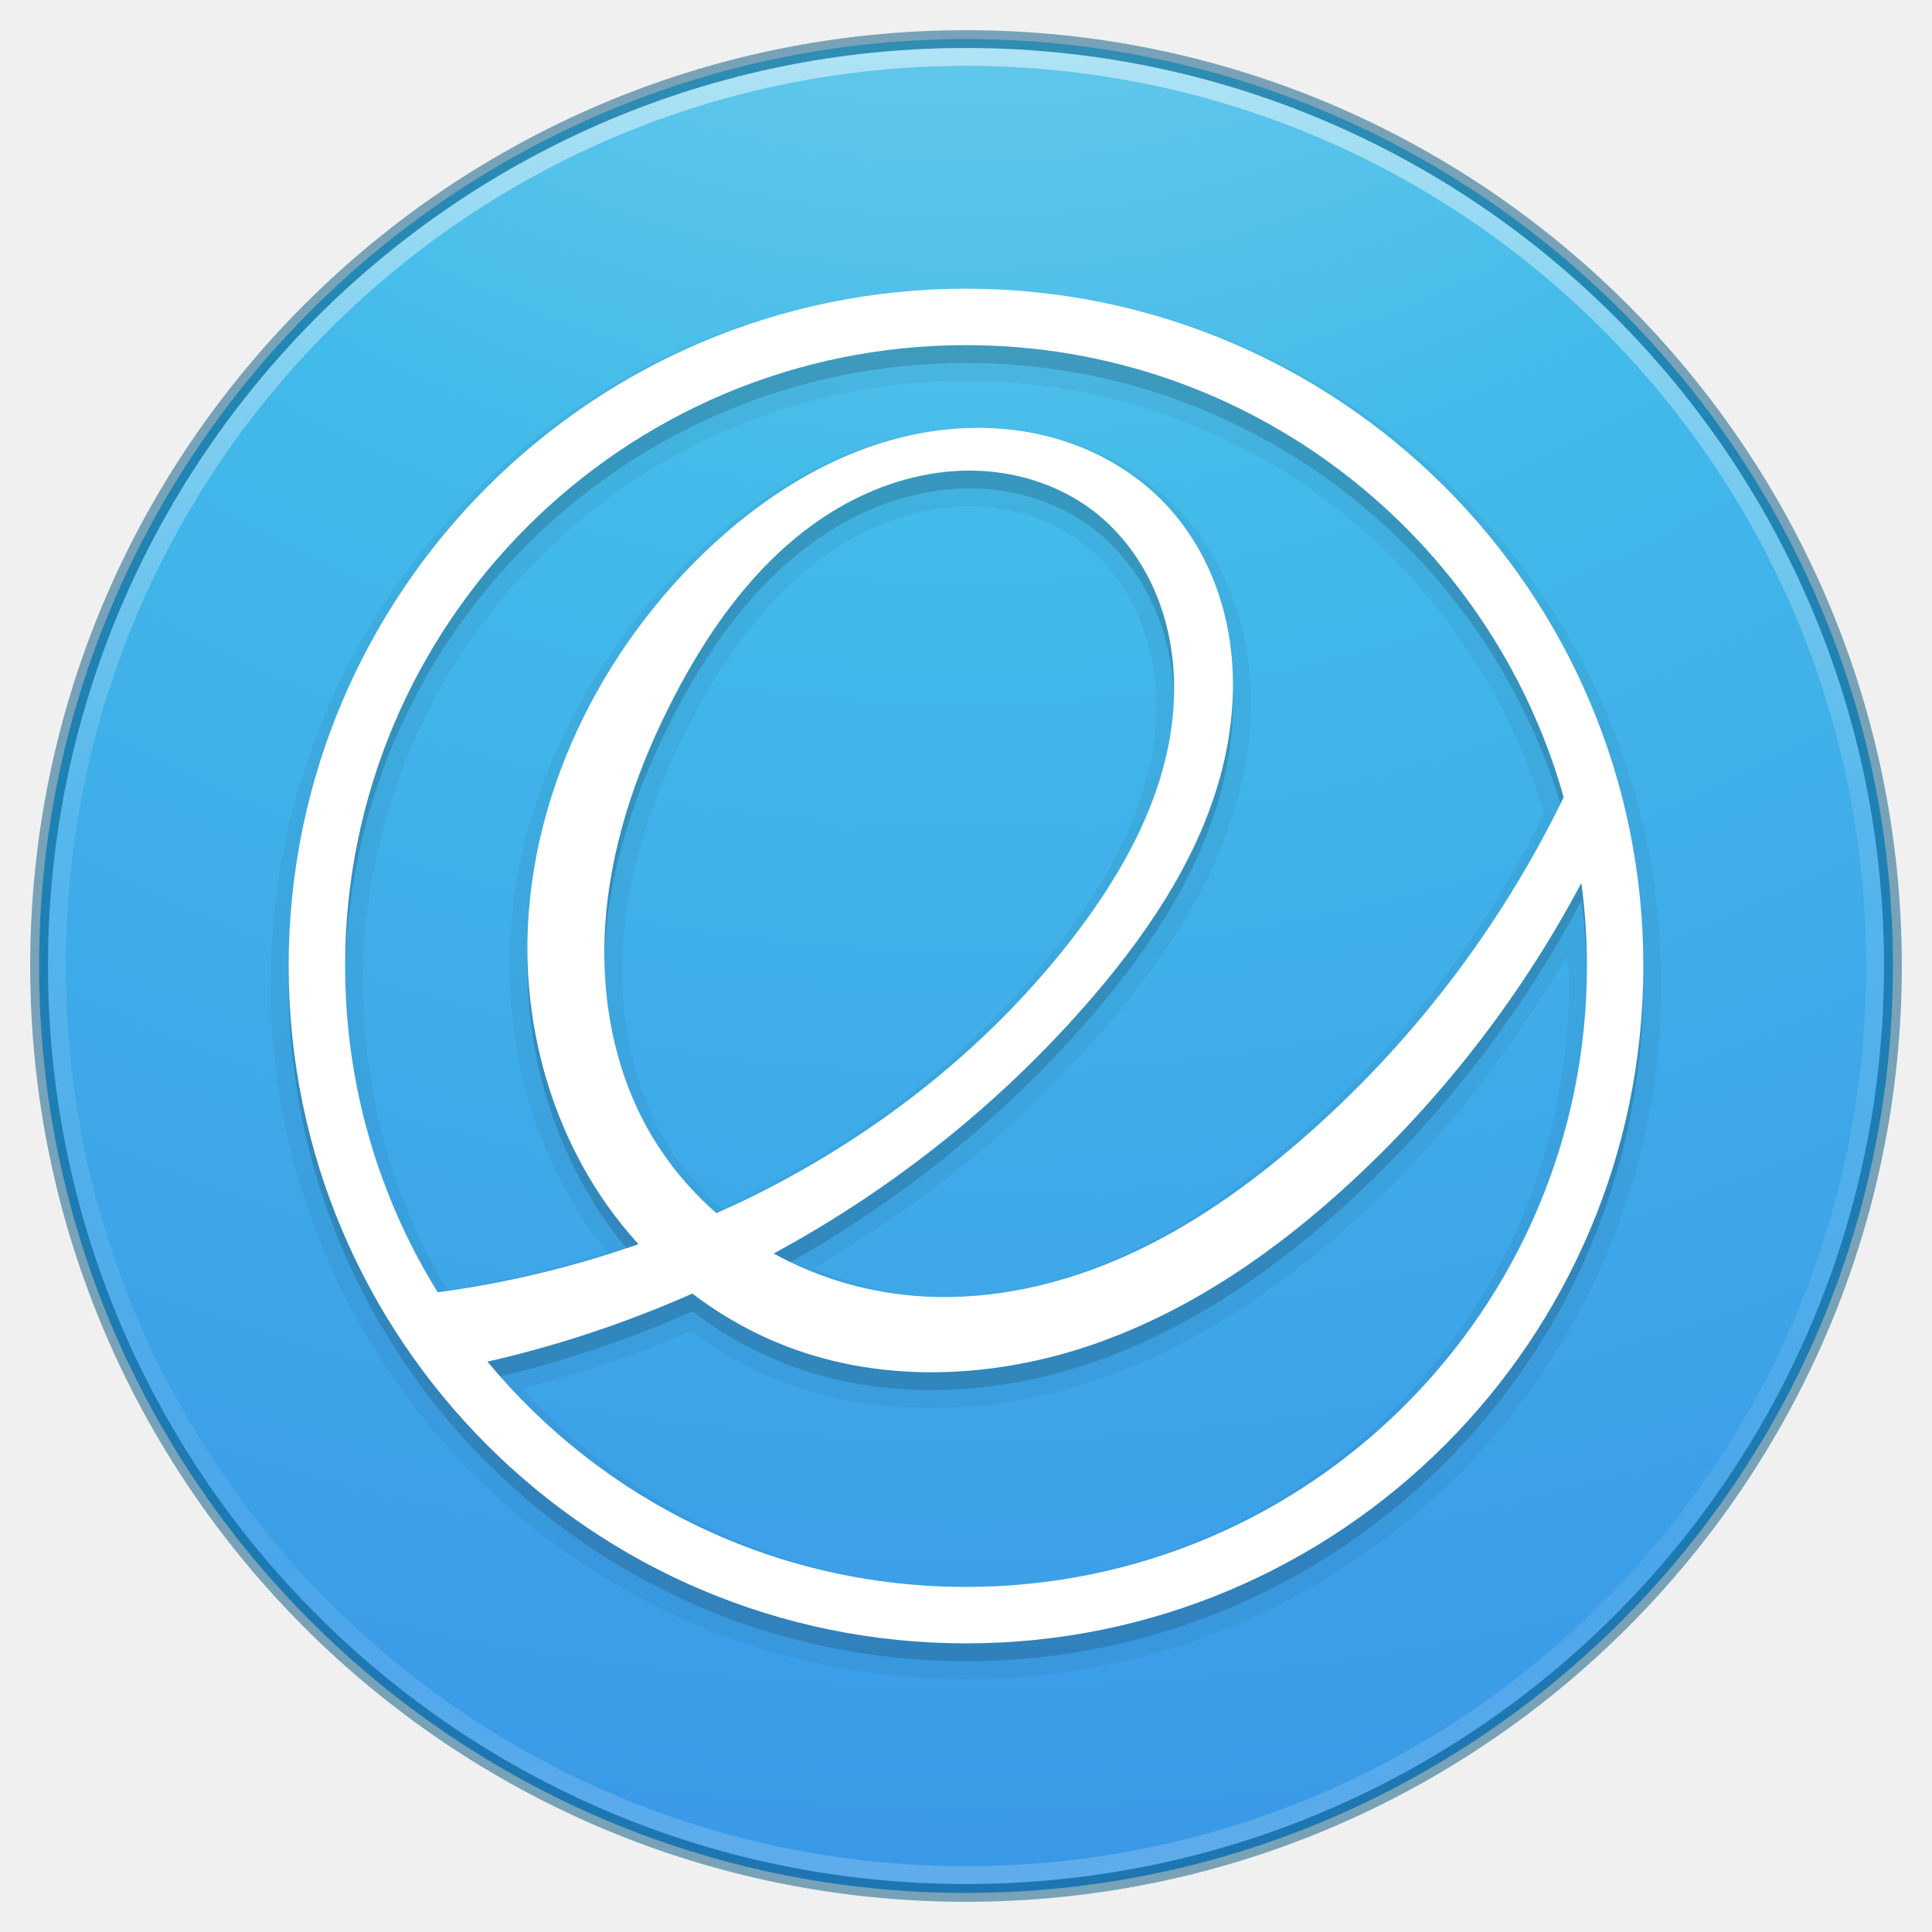
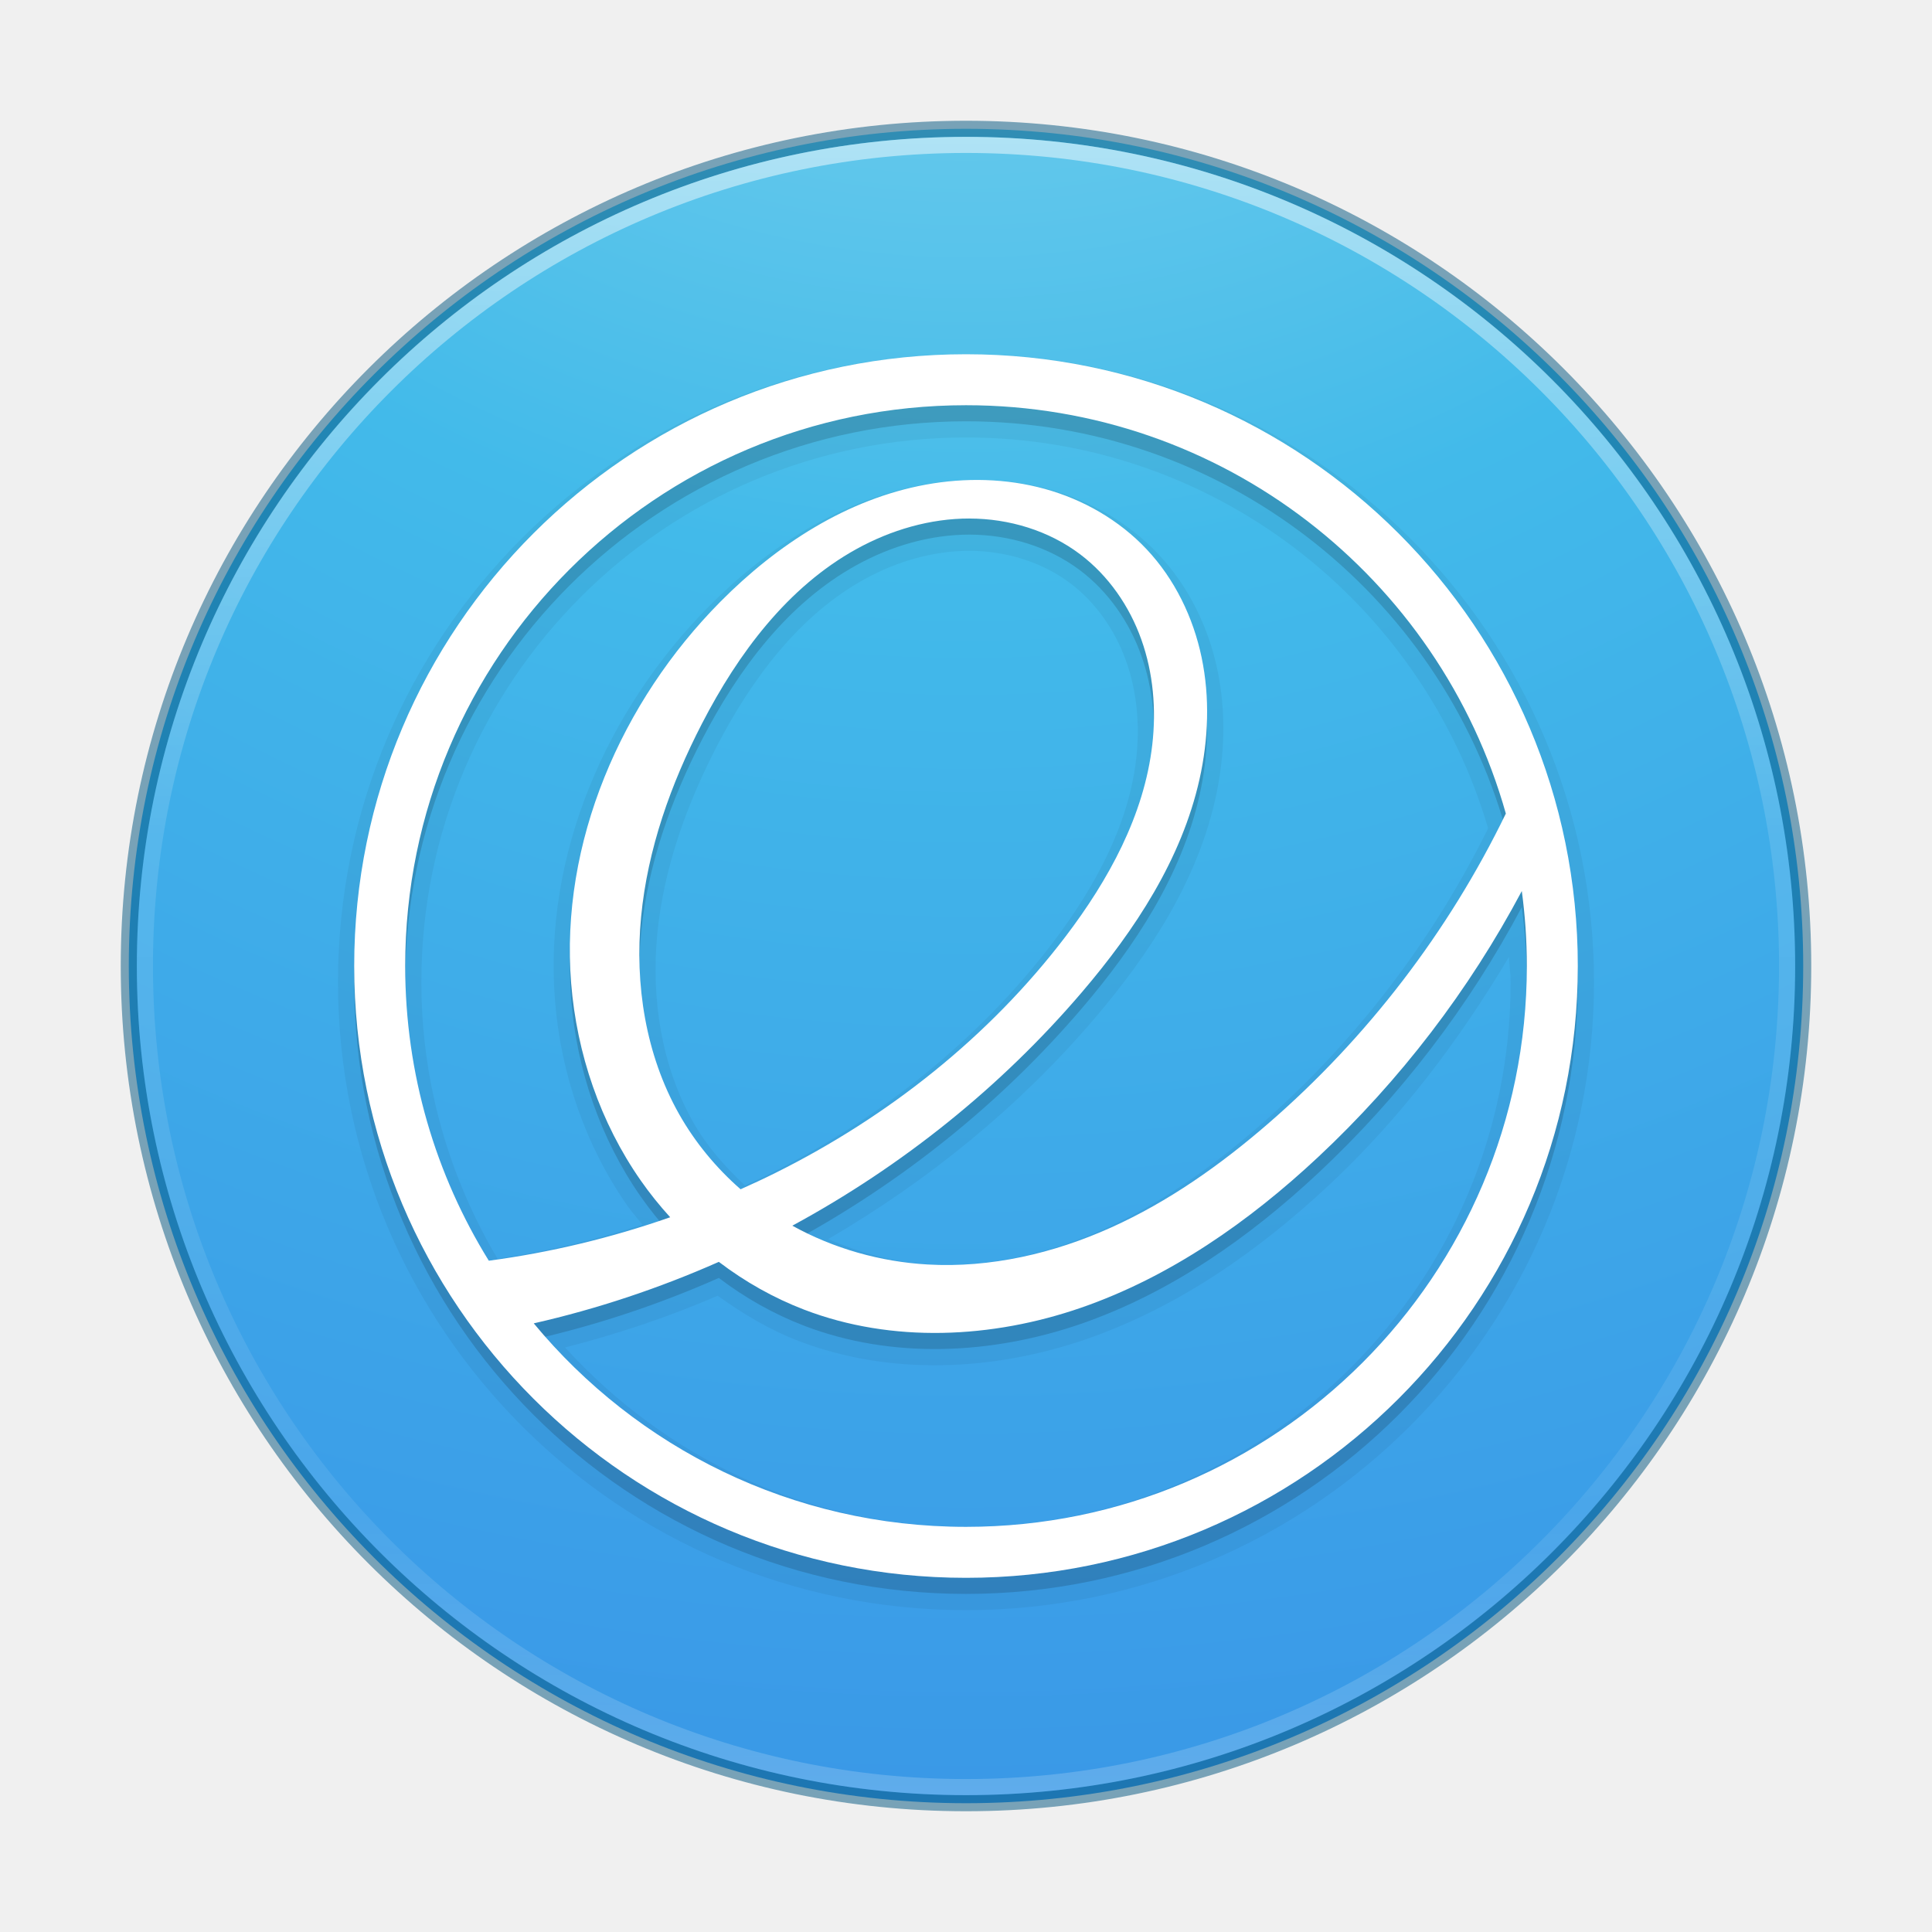
<svg xmlns="http://www.w3.org/2000/svg" xmlns:xlink="http://www.w3.org/1999/xlink" version="1.1" width="64" height="64" id="svg5157">
  <defs id="defs5159">
    <linearGradient id="linearGradient3820-7-2-8-6">
      <stop id="stop3822-2-6-5-0" style="stop-color:#3d3d3d;stop-opacity:1" offset="0" />
      <stop id="stop3864-8-7-4-1" style="stop-color:#686868;stop-opacity:0.498" offset="0.5" />
      <stop id="stop3824-1-2-6-7" style="stop-color:#686868;stop-opacity:0" offset="1" />
    </linearGradient>
    <linearGradient id="linearGradient2867-449-88-871-390-598-476-591-434-148-57-177-3-8">
      <stop id="stop3750-8-9" style="stop-color:#90dbec;stop-opacity:1" offset="0" />
      <stop id="stop3752-3-2" style="stop-color:#42baea;stop-opacity:1" offset="0.262" />
      <stop id="stop3754-7-2" style="stop-color:#3689e6;stop-opacity:1" offset="0.705" />
      <stop id="stop3756-9-3" style="stop-color:#2b63a0;stop-opacity:1" offset="1" />
    </linearGradient>
    <linearGradient id="linearGradient4806">
      <stop offset="0" style="stop-color:#ffffff;stop-opacity:1" id="stop4808" />
      <stop offset="0.424" style="stop-color:#ffffff;stop-opacity:0.235" id="stop4810" />
      <stop offset="0.821" style="stop-color:#ffffff;stop-opacity:0.157" id="stop4812" />
      <stop offset="1" style="stop-color:#ffffff;stop-opacity:0.392" id="stop4814" />
    </linearGradient>
    <linearGradient xlink:href="#linearGradient4806" id="linearGradient3118" gradientUnits="userSpaceOnUse" gradientTransform="matrix(2.458672,0,0,2.458672,-145.4574,-36.51557)" x1="71.204" y1="15.369" x2="71.204" y2="40.496" />
    <radialGradient xlink:href="#linearGradient3820-7-2-8-6" id="radialGradient3163" gradientUnits="userSpaceOnUse" gradientTransform="matrix(0.6869404,0,0,0.2146169,-4.02174,4.573331)" cx="99.157" cy="186.171" fx="99.157" fy="186.171" r="62.769" />
    <radialGradient cx="1.198" cy="8.45" r="20" fx="1.198" fy="8.45" id="radialGradient3328" xlink:href="#linearGradient2867-449-88-871-390-598-476-591-434-148-57-177-3-8" gradientUnits="userSpaceOnUse" gradientTransform="matrix(0,7.48897,-7.922436,-2.0383823e-7,98.94292,-30.89159)" />
  </defs>
-   <path style="color:#000000;display:inline;overflow:visible;visibility:visible;fill:url(#radialGradient3328);fill-opacity:1;fill-rule:nonzero;stroke:none;stroke-width:1;marker:none;enable-background:accumulate" id="path2555-9" d="m 32,1.295 c -16.942,0 -30.705,13.763 -30.705,30.705 0,16.942 13.763,30.705 30.705,30.705 16.942,0 30.705,-13.763 30.705,-30.705 0,-16.942 -13.763,-30.705 -30.705,-30.705 z" />
-   <path style="color:#000000;clip-rule:nonzero;display:inline;overflow:visible;visibility:visible;opacity:0.5;isolation:auto;mix-blend-mode:normal;color-interpolation:sRGB;color-interpolation-filters:linearRGB;solid-color:#000000;solid-opacity:1;fill:#000000;fill-opacity:0;fill-rule:nonzero;stroke:#00537d;stroke-width:0.59;stroke-linecap:round;stroke-linejoin:round;stroke-miterlimit:4;stroke-dasharray:none;stroke-dashoffset:0;stroke-opacity:1;marker:none;color-rendering:auto;image-rendering:auto;shape-rendering:auto;text-rendering:auto;enable-background:accumulate" id="path2555-7-1" d="m 32,1.295 c -16.942,0 -30.705,13.763 -30.705,30.705 0,16.942 13.763,30.705 30.705,30.705 16.942,0 30.705,-13.763 30.705,-30.705 C 62.705,15.058 48.942,1.295 32,1.295 Z" />
-   <path style="color:#000000;display:inline;overflow:visible;visibility:visible;opacity:0.5;fill:none;stroke:url(#linearGradient3118);stroke-width:0.59;stroke-linecap:round;stroke-linejoin:round;stroke-miterlimit:4;stroke-dasharray:none;stroke-dashoffset:0;stroke-opacity:1;marker:none;enable-background:accumulate" id="path3019" d="m 62.114,32 c 0,16.632 -13.483,30.114 -30.114,30.114 -16.632,0 -30.114,-13.483 -30.114,-30.114 0,-16.632 13.483,-30.114 30.114,-30.114 16.632,0 30.114,13.483 30.114,30.114 z" />
-   <path style="color:#000000;clip-rule:nonzero;display:inline;overflow:visible;visibility:visible;opacity:0.05;isolation:auto;mix-blend-mode:normal;color-interpolation:sRGB;color-interpolation-filters:linearRGB;solid-color:#000000;solid-opacity:1;fill:#000000;fill-opacity:1;fill-rule:nonzero;stroke:none;stroke-width:1;stroke-linecap:butt;stroke-linejoin:miter;stroke-miterlimit:4;stroke-dasharray:none;stroke-dashoffset:0;stroke-opacity:1;marker:none;color-rendering:auto;image-rendering:auto;shape-rendering:auto;text-rendering:auto;enable-background:accumulate" id="path3492" d="m 64.5,27.994 c -21.531,0 -39.006,17.475 -39.006,39.006 0,21.531 17.475,39.006 39.006,39.006 21.531,0 39.006,-17.475 39.006,-39.006 0,-21.531 -17.475,-39.006 -39.006,-39.006 z m 0,5.178 c 15.37,0 28.304,10.254 32.43,24.275 -3.483,7.059 -8.372,13.427 -14.322,18.58 -2.907,2.518 -6.059,4.74 -9.508,6.295 -3.445,1.553 -7.214,2.424 -10.926,2.211 -2.159,-0.124 -4.252,-0.726 -6.238,-1.57 6.211,-3.62 11.859,-8.213 16.531,-13.686 3.358,-3.933 6.354,-8.457 7.52,-13.658 0.584,-2.604 0.686,-5.344 0.133,-7.994 -0.554,-2.655 -1.781,-5.194 -3.664,-7.197 -1.84,-1.957 -4.233,-3.328 -6.795,-4.035 -2.559,-0.706 -5.258,-0.754 -7.836,-0.283 -5.154,0.942 -9.679,3.908 -13.283,7.539 -6.356,6.404 -10.297,15.431 -9.57,24.504 0.363,4.535 1.882,8.992 4.498,12.74 0.287,0.411 0.623,0.78 0.936,1.17 -2.941,0.945 -5.949,1.67 -9.004,2.117 C 32.417,79.14 30.672,73.285 30.672,67 30.672,48.306 45.806,33.172 64.5,33.172 Z m 0.219,7.039 c 2.246,0.003 4.506,0.689 6.264,2.018 1.585,1.197 2.784,2.926 3.463,4.834 0.681,1.913 0.862,4.018 0.625,6.074 -0.474,4.121 -2.578,7.992 -5.188,11.422 -4.627,6.081 -10.794,10.966 -17.66,14.387 -0.477,0.237 -0.966,0.458 -1.453,0.682 -1.241,-1.167 -2.379,-2.45 -3.213,-3.926 C 45.601,72.238 44.936,68.07 45.322,64.039 45.709,60.001 47.104,56.066 49,52.395 c 2.195,-4.25 5.157,-8.194 9.189,-10.418 2.013,-1.11 4.276,-1.769 6.529,-1.766 z M 98.223,65.438 c 0.025,0.524 0.105,1.033 0.105,1.562 0,18.694 -15.134,33.828 -33.828,33.828 -9.909,0 -18.716,-4.352 -24.902,-11.135 3.237,-0.834 6.416,-1.886 9.48,-3.215 1.556,1.12 3.21,2.116 5.008,2.805 5.734,2.198 12.172,1.869 17.893,-0.111 5.71,-1.977 10.724,-5.503 15.07,-9.566 4.415,-4.127 8.083,-8.976 11.174,-14.168 z" transform="matrix(0.5904762,0,0,0.5904762,-6.085714,-6.970353)" />
-   <path style="color:#000000;clip-rule:nonzero;display:inline;overflow:visible;visibility:visible;opacity:0.15;isolation:auto;mix-blend-mode:normal;color-interpolation:sRGB;color-interpolation-filters:linearRGB;solid-color:#000000;solid-opacity:1;fill:#000000;fill-opacity:1;fill-rule:nonzero;stroke:none;stroke-width:1;stroke-linecap:butt;stroke-linejoin:miter;stroke-miterlimit:4;stroke-dasharray:none;stroke-dashoffset:0;stroke-opacity:1;marker:none;color-rendering:auto;image-rendering:auto;shape-rendering:auto;text-rendering:auto;enable-background:accumulate" id="path2993-9" d="m 32,10.153 c -12.392,0 -22.438,10.046 -22.438,22.438 0,12.392 10.046,22.438 22.438,22.438 12.392,0 22.438,-10.046 22.438,-22.438 0,-12.392 -10.046,-22.438 -22.438,-22.438 z m 0,1.87 c 9.422,0 17.364,6.335 19.799,14.977 -2.098,4.327 -5.083,8.223 -8.718,11.371 -1.746,1.512 -3.653,2.861 -5.759,3.81 -2.106,0.949 -4.423,1.488 -6.729,1.356 -1.733,-0.099 -3.445,-0.582 -4.962,-1.423 4.022,-2.179 7.65,-5.085 10.621,-8.564 1.95,-2.284 3.656,-4.879 4.312,-7.809 0.328,-1.465 0.384,-2.999 0.077,-4.469 -0.307,-1.47 -0.986,-2.87 -2.015,-3.964 -1.005,-1.069 -2.323,-1.826 -3.737,-2.216 -1.414,-0.39 -2.919,-0.42 -4.361,-0.157 -2.886,0.527 -5.462,2.204 -7.528,4.287 -3.642,3.67 -5.894,8.849 -5.481,14.003 0.207,2.577 1.07,5.109 2.55,7.229 0.33,0.473 0.693,0.924 1.082,1.351 -2.156,0.754 -4.388,1.292 -6.652,1.594 -1.944,-3.141 -3.067,-6.843 -3.067,-10.808 0,-11.36 9.209,-20.568 20.568,-20.568 z m 0.131,4.156 c 1.446,0.002 2.902,0.44 4.055,1.311 1.039,0.785 1.81,1.902 2.246,3.13 0.437,1.227 0.549,2.56 0.4,3.854 -0.298,2.588 -1.604,4.962 -3.181,7.035 -2.793,3.671 -6.506,6.61 -10.635,8.667 -0.423,0.211 -0.852,0.411 -1.283,0.603 -0.898,-0.786 -1.669,-1.719 -2.255,-2.758 -1.227,-2.172 -1.631,-4.751 -1.393,-7.234 0.238,-2.483 1.09,-4.875 2.234,-7.091 1.327,-2.569 3.136,-5.003 5.668,-6.4 1.266,-0.698 2.698,-1.119 4.144,-1.117 z m 20.253,13.659 c 0.121,0.901 0.185,1.82 0.185,2.753 0,11.36 -9.209,20.568 -20.568,20.568 -6.38,0 -12.081,-2.904 -15.854,-7.463 2.329,-0.529 4.605,-1.289 6.788,-2.255 0.955,0.727 2.009,1.323 3.13,1.753 3.227,1.237 6.892,1.058 10.158,-0.072 3.266,-1.131 6.163,-3.16 8.688,-5.521 3.008,-2.812 5.544,-6.126 7.475,-9.763 z" />
-   <path style="color:#000000;display:inline;overflow:visible;visibility:visible;fill:#ffffff;fill-opacity:1;fill-rule:nonzero;stroke:none;stroke-width:1;marker:none;enable-background:accumulate" id="path2993" d="m 32,9.563 c -12.392,0 -22.438,10.046 -22.438,22.438 0,12.392 10.046,22.438 22.438,22.438 12.392,0 22.438,-10.046 22.438,-22.438 0,-12.392 -10.046,-22.438 -22.438,-22.438 z m 0,1.87 c 9.422,0 17.364,6.335 19.799,14.977 -2.098,4.327 -5.083,8.223 -8.718,11.371 -1.746,1.512 -3.653,2.861 -5.759,3.81 -2.106,0.949 -4.423,1.488 -6.729,1.356 -1.733,-0.099 -3.445,-0.582 -4.962,-1.423 4.022,-2.179 7.65,-5.085 10.621,-8.564 1.95,-2.284 3.656,-4.879 4.312,-7.809 0.328,-1.465 0.384,-2.999 0.077,-4.469 -0.307,-1.47 -0.986,-2.87 -2.015,-3.964 -1.005,-1.069 -2.323,-1.826 -3.737,-2.216 -1.414,-0.39 -2.919,-0.42 -4.361,-0.157 -2.886,0.527 -5.462,2.204 -7.528,4.287 -3.642,3.67 -5.894,8.849 -5.481,14.003 0.207,2.577 1.07,5.109 2.55,7.229 0.33,0.473 0.693,0.924 1.082,1.351 -2.156,0.754 -4.388,1.292 -6.652,1.594 -1.944,-3.141 -3.067,-6.843 -3.067,-10.808 0,-11.36 9.209,-20.568 20.568,-20.568 z m 0.131,4.156 c 1.446,0.002 2.902,0.44 4.055,1.311 1.039,0.785 1.81,1.902 2.246,3.13 0.437,1.227 0.549,2.56 0.4,3.854 -0.298,2.588 -1.604,4.962 -3.181,7.035 -2.793,3.671 -6.506,6.61 -10.635,8.667 -0.423,0.211 -0.852,0.411 -1.283,0.603 C 22.835,39.402 22.064,38.47 21.477,37.431 20.251,35.259 19.846,32.679 20.084,30.197 20.322,27.714 21.174,25.321 22.319,23.105 c 1.327,-2.569 3.136,-5.003 5.668,-6.4 1.266,-0.698 2.698,-1.119 4.144,-1.117 z m 20.253,13.659 c 0.121,0.901 0.185,1.82 0.185,2.753 0,11.36 -9.209,20.568 -20.568,20.568 -6.38,0 -12.081,-2.904 -15.854,-7.463 2.329,-0.529 4.605,-1.289 6.788,-2.255 0.955,0.727 2.009,1.323 3.13,1.753 3.227,1.237 6.892,1.058 10.158,-0.072 3.266,-1.131 6.163,-3.16 8.688,-5.521 3.008,-2.812 5.544,-6.126 7.475,-9.763 z" />
+   <g id="g4155" transform="matrix(0.9032258,0,0,0.9032258,3.096774,3.096774)">
+     <path d="m 32,1.295 c -16.942,0 -30.705,13.763 -30.705,30.705 0,16.942 13.763,30.705 30.705,30.705 16.942,0 30.705,-13.763 30.705,-30.705 0,-16.942 -13.763,-30.705 -30.705,-30.705 z" id="path2555-9" style="color:#000000;display:inline;overflow:visible;visibility:visible;fill:url(#radialGradient3328);fill-opacity:1;fill-rule:nonzero;stroke:none;stroke-width:1;marker:none;enable-background:accumulate" />
+     <path d="m 32,1.295 c -16.942,0 -30.705,13.763 -30.705,30.705 0,16.942 13.763,30.705 30.705,30.705 16.942,0 30.705,-13.763 30.705,-30.705 C 62.705,15.058 48.942,1.295 32,1.295 Z" id="path2555-7-1" style="color:#000000;clip-rule:nonzero;display:inline;overflow:visible;visibility:visible;opacity:0.5;isolation:auto;mix-blend-mode:normal;color-interpolation:sRGB;color-interpolation-filters:linearRGB;solid-color:#000000;solid-opacity:1;fill:#000000;fill-opacity:0;fill-rule:nonzero;stroke:#00537d;stroke-width:0.59;stroke-linecap:round;stroke-linejoin:round;stroke-miterlimit:4;stroke-dasharray:none;stroke-dashoffset:0;stroke-opacity:1;marker:none;color-rendering:auto;image-rendering:auto;shape-rendering:auto;text-rendering:auto;enable-background:accumulate" />
+     <path d="m 62.114,32 c 0,16.632 -13.483,30.114 -30.114,30.114 -16.632,0 -30.114,-13.483 -30.114,-30.114 0,-16.632 13.483,-30.114 30.114,-30.114 16.632,0 30.114,13.483 30.114,30.114 z" id="path3019" style="color:#000000;display:inline;overflow:visible;visibility:visible;opacity:0.5;fill:none;stroke:url(#linearGradient3118);stroke-width:0.59;stroke-linecap:round;stroke-linejoin:round;stroke-miterlimit:4;stroke-dasharray:none;stroke-dashoffset:0;stroke-opacity:1;marker:none;enable-background:accumulate" />
+     <path transform="matrix(0.5904762,0,0,0.5904762,-6.085714,-6.970353)" d="m 64.5,27.994 c -21.531,0 -39.006,17.475 -39.006,39.006 0,21.531 17.475,39.006 39.006,39.006 21.531,0 39.006,-17.475 39.006,-39.006 0,-21.531 -17.475,-39.006 -39.006,-39.006 z m 0,5.178 c 15.37,0 28.304,10.254 32.43,24.275 -3.483,7.059 -8.372,13.427 -14.322,18.58 -2.907,2.518 -6.059,4.74 -9.508,6.295 -3.445,1.553 -7.214,2.424 -10.926,2.211 -2.159,-0.124 -4.252,-0.726 -6.238,-1.57 6.211,-3.62 11.859,-8.213 16.531,-13.686 3.358,-3.933 6.354,-8.457 7.52,-13.658 0.584,-2.604 0.686,-5.344 0.133,-7.994 -0.554,-2.655 -1.781,-5.194 -3.664,-7.197 -1.84,-1.957 -4.233,-3.328 -6.795,-4.035 -2.559,-0.706 -5.258,-0.754 -7.836,-0.283 -5.154,0.942 -9.679,3.908 -13.283,7.539 -6.356,6.404 -10.297,15.431 -9.57,24.504 0.363,4.535 1.882,8.992 4.498,12.74 0.287,0.411 0.623,0.78 0.936,1.17 -2.941,0.945 -5.949,1.67 -9.004,2.117 C 32.417,79.14 30.672,73.285 30.672,67 30.672,48.306 45.806,33.172 64.5,33.172 Z m 0.219,7.039 c 2.246,0.003 4.506,0.689 6.264,2.018 1.585,1.197 2.784,2.926 3.463,4.834 0.681,1.913 0.862,4.018 0.625,6.074 -0.474,4.121 -2.578,7.992 -5.188,11.422 -4.627,6.081 -10.794,10.966 -17.66,14.387 -0.477,0.237 -0.966,0.458 -1.453,0.682 -1.241,-1.167 -2.379,-2.45 -3.213,-3.926 C 45.601,72.238 44.936,68.07 45.322,64.039 45.709,60.001 47.104,56.066 49,52.395 c 2.195,-4.25 5.157,-8.194 9.189,-10.418 2.013,-1.11 4.276,-1.769 6.529,-1.766 z M 98.223,65.438 c 0.025,0.524 0.105,1.033 0.105,1.562 0,18.694 -15.134,33.828 -33.828,33.828 -9.909,0 -18.716,-4.352 -24.902,-11.135 3.237,-0.834 6.416,-1.886 9.48,-3.215 1.556,1.12 3.21,2.116 5.008,2.805 5.734,2.198 12.172,1.869 17.893,-0.111 5.71,-1.977 10.724,-5.503 15.07,-9.566 4.415,-4.127 8.083,-8.976 11.174,-14.168 z" id="path3492" style="color:#000000;clip-rule:nonzero;display:inline;overflow:visible;visibility:visible;opacity:0.05;isolation:auto;mix-blend-mode:normal;color-interpolation:sRGB;color-interpolation-filters:linearRGB;solid-color:#000000;solid-opacity:1;fill:#000000;fill-opacity:1;fill-rule:nonzero;stroke:none;stroke-width:1;stroke-linecap:butt;stroke-linejoin:miter;stroke-miterlimit:4;stroke-dasharray:none;stroke-dashoffset:0;stroke-opacity:1;marker:none;color-rendering:auto;image-rendering:auto;shape-rendering:auto;text-rendering:auto;enable-background:accumulate" />
+     <path d="m 32,10.153 c -12.392,0 -22.438,10.046 -22.438,22.438 0,12.392 10.046,22.438 22.438,22.438 12.392,0 22.438,-10.046 22.438,-22.438 0,-12.392 -10.046,-22.438 -22.438,-22.438 z m 0,1.87 c 9.422,0 17.364,6.335 19.799,14.977 -2.098,4.327 -5.083,8.223 -8.718,11.371 -1.746,1.512 -3.653,2.861 -5.759,3.81 -2.106,0.949 -4.423,1.488 -6.729,1.356 -1.733,-0.099 -3.445,-0.582 -4.962,-1.423 4.022,-2.179 7.65,-5.085 10.621,-8.564 1.95,-2.284 3.656,-4.879 4.312,-7.809 0.328,-1.465 0.384,-2.999 0.077,-4.469 -0.307,-1.47 -0.986,-2.87 -2.015,-3.964 -1.005,-1.069 -2.323,-1.826 -3.737,-2.216 -1.414,-0.39 -2.919,-0.42 -4.361,-0.157 -2.886,0.527 -5.462,2.204 -7.528,4.287 -3.642,3.67 -5.894,8.849 -5.481,14.003 0.207,2.577 1.07,5.109 2.55,7.229 0.33,0.473 0.693,0.924 1.082,1.351 -2.156,0.754 -4.388,1.292 -6.652,1.594 -1.944,-3.141 -3.067,-6.843 -3.067,-10.808 0,-11.36 9.209,-20.568 20.568,-20.568 z m 0.131,4.156 c 1.446,0.002 2.902,0.44 4.055,1.311 1.039,0.785 1.81,1.902 2.246,3.13 0.437,1.227 0.549,2.56 0.4,3.854 -0.298,2.588 -1.604,4.962 -3.181,7.035 -2.793,3.671 -6.506,6.61 -10.635,8.667 -0.423,0.211 -0.852,0.411 -1.283,0.603 -0.898,-0.786 -1.669,-1.719 -2.255,-2.758 -1.227,-2.172 -1.631,-4.751 -1.393,-7.234 0.238,-2.483 1.09,-4.875 2.234,-7.091 1.327,-2.569 3.136,-5.003 5.668,-6.4 1.266,-0.698 2.698,-1.119 4.144,-1.117 z m 20.253,13.659 c 0.121,0.901 0.185,1.82 0.185,2.753 0,11.36 -9.209,20.568 -20.568,20.568 -6.38,0 -12.081,-2.904 -15.854,-7.463 2.329,-0.529 4.605,-1.289 6.788,-2.255 0.955,0.727 2.009,1.323 3.13,1.753 3.227,1.237 6.892,1.058 10.158,-0.072 3.266,-1.131 6.163,-3.16 8.688,-5.521 3.008,-2.812 5.544,-6.126 7.475,-9.763 z" id="path2993-9" style="color:#000000;clip-rule:nonzero;display:inline;overflow:visible;visibility:visible;opacity:0.15;isolation:auto;mix-blend-mode:normal;color-interpolation:sRGB;color-interpolation-filters:linearRGB;solid-color:#000000;solid-opacity:1;fill:#000000;fill-opacity:1;fill-rule:nonzero;stroke:none;stroke-width:1;stroke-linecap:butt;stroke-linejoin:miter;stroke-miterlimit:4;stroke-dasharray:none;stroke-dashoffset:0;stroke-opacity:1;marker:none;color-rendering:auto;image-rendering:auto;shape-rendering:auto;text-rendering:auto;enable-background:accumulate" />
+     <path d="m 32,9.563 c -12.392,0 -22.438,10.046 -22.438,22.438 0,12.392 10.046,22.438 22.438,22.438 12.392,0 22.438,-10.046 22.438,-22.438 0,-12.392 -10.046,-22.438 -22.438,-22.438 z m 0,1.87 c 9.422,0 17.364,6.335 19.799,14.977 -2.098,4.327 -5.083,8.223 -8.718,11.371 -1.746,1.512 -3.653,2.861 -5.759,3.81 -2.106,0.949 -4.423,1.488 -6.729,1.356 -1.733,-0.099 -3.445,-0.582 -4.962,-1.423 4.022,-2.179 7.65,-5.085 10.621,-8.564 1.95,-2.284 3.656,-4.879 4.312,-7.809 0.328,-1.465 0.384,-2.999 0.077,-4.469 -0.307,-1.47 -0.986,-2.87 -2.015,-3.964 -1.005,-1.069 -2.323,-1.826 -3.737,-2.216 -1.414,-0.39 -2.919,-0.42 -4.361,-0.157 -2.886,0.527 -5.462,2.204 -7.528,4.287 -3.642,3.67 -5.894,8.849 -5.481,14.003 0.207,2.577 1.07,5.109 2.55,7.229 0.33,0.473 0.693,0.924 1.082,1.351 -2.156,0.754 -4.388,1.292 -6.652,1.594 -1.944,-3.141 -3.067,-6.843 -3.067,-10.808 0,-11.36 9.209,-20.568 20.568,-20.568 z m 0.131,4.156 c 1.446,0.002 2.902,0.44 4.055,1.311 1.039,0.785 1.81,1.902 2.246,3.13 0.437,1.227 0.549,2.56 0.4,3.854 -0.298,2.588 -1.604,4.962 -3.181,7.035 -2.793,3.671 -6.506,6.61 -10.635,8.667 -0.423,0.211 -0.852,0.411 -1.283,0.603 C 22.835,39.402 22.064,38.47 21.477,37.431 20.251,35.259 19.846,32.679 20.084,30.197 20.322,27.714 21.174,25.321 22.319,23.105 c 1.327,-2.569 3.136,-5.003 5.668,-6.4 1.266,-0.698 2.698,-1.119 4.144,-1.117 z m 20.253,13.659 c 0.121,0.901 0.185,1.82 0.185,2.753 0,11.36 -9.209,20.568 -20.568,20.568 -6.38,0 -12.081,-2.904 -15.854,-7.463 2.329,-0.529 4.605,-1.289 6.788,-2.255 0.955,0.727 2.009,1.323 3.13,1.753 3.227,1.237 6.892,1.058 10.158,-0.072 3.266,-1.131 6.163,-3.16 8.688,-5.521 3.008,-2.812 5.544,-6.126 7.475,-9.763 z" id="path2993" style="color:#000000;display:inline;overflow:visible;visibility:visible;fill:#ffffff;fill-opacity:1;fill-rule:nonzero;stroke:none;stroke-width:1;marker:none;enable-background:accumulate" />
+   </g>
</svg>
